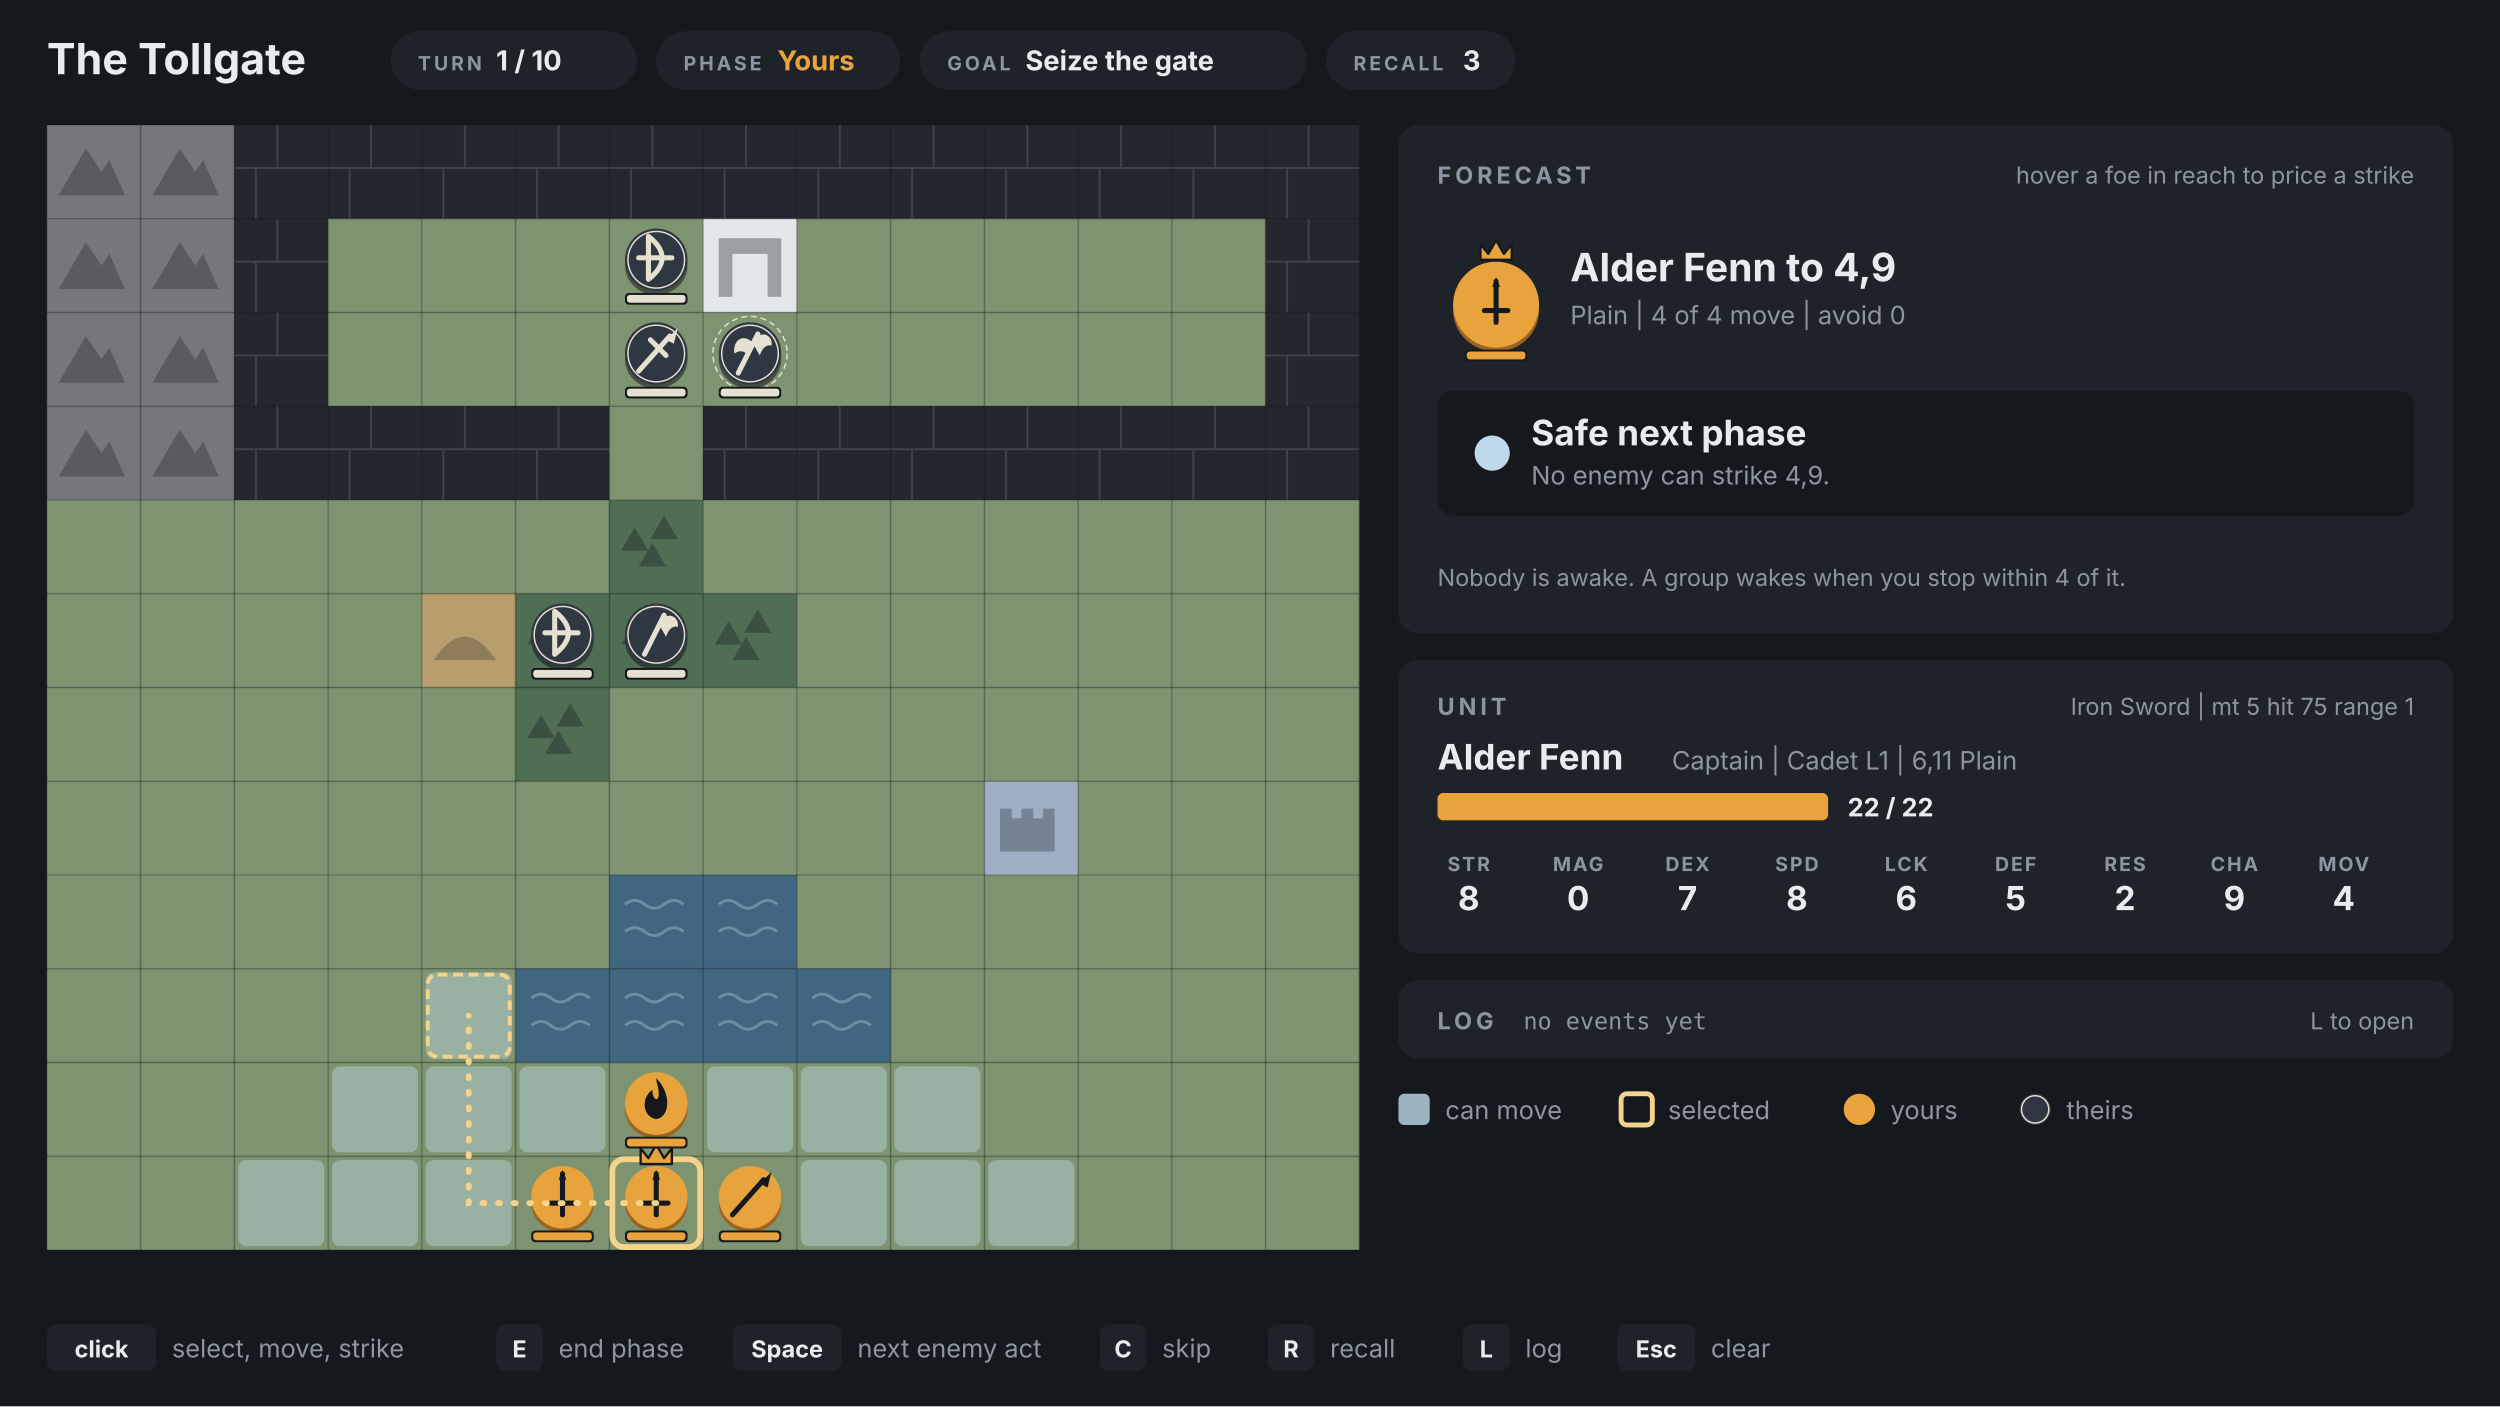
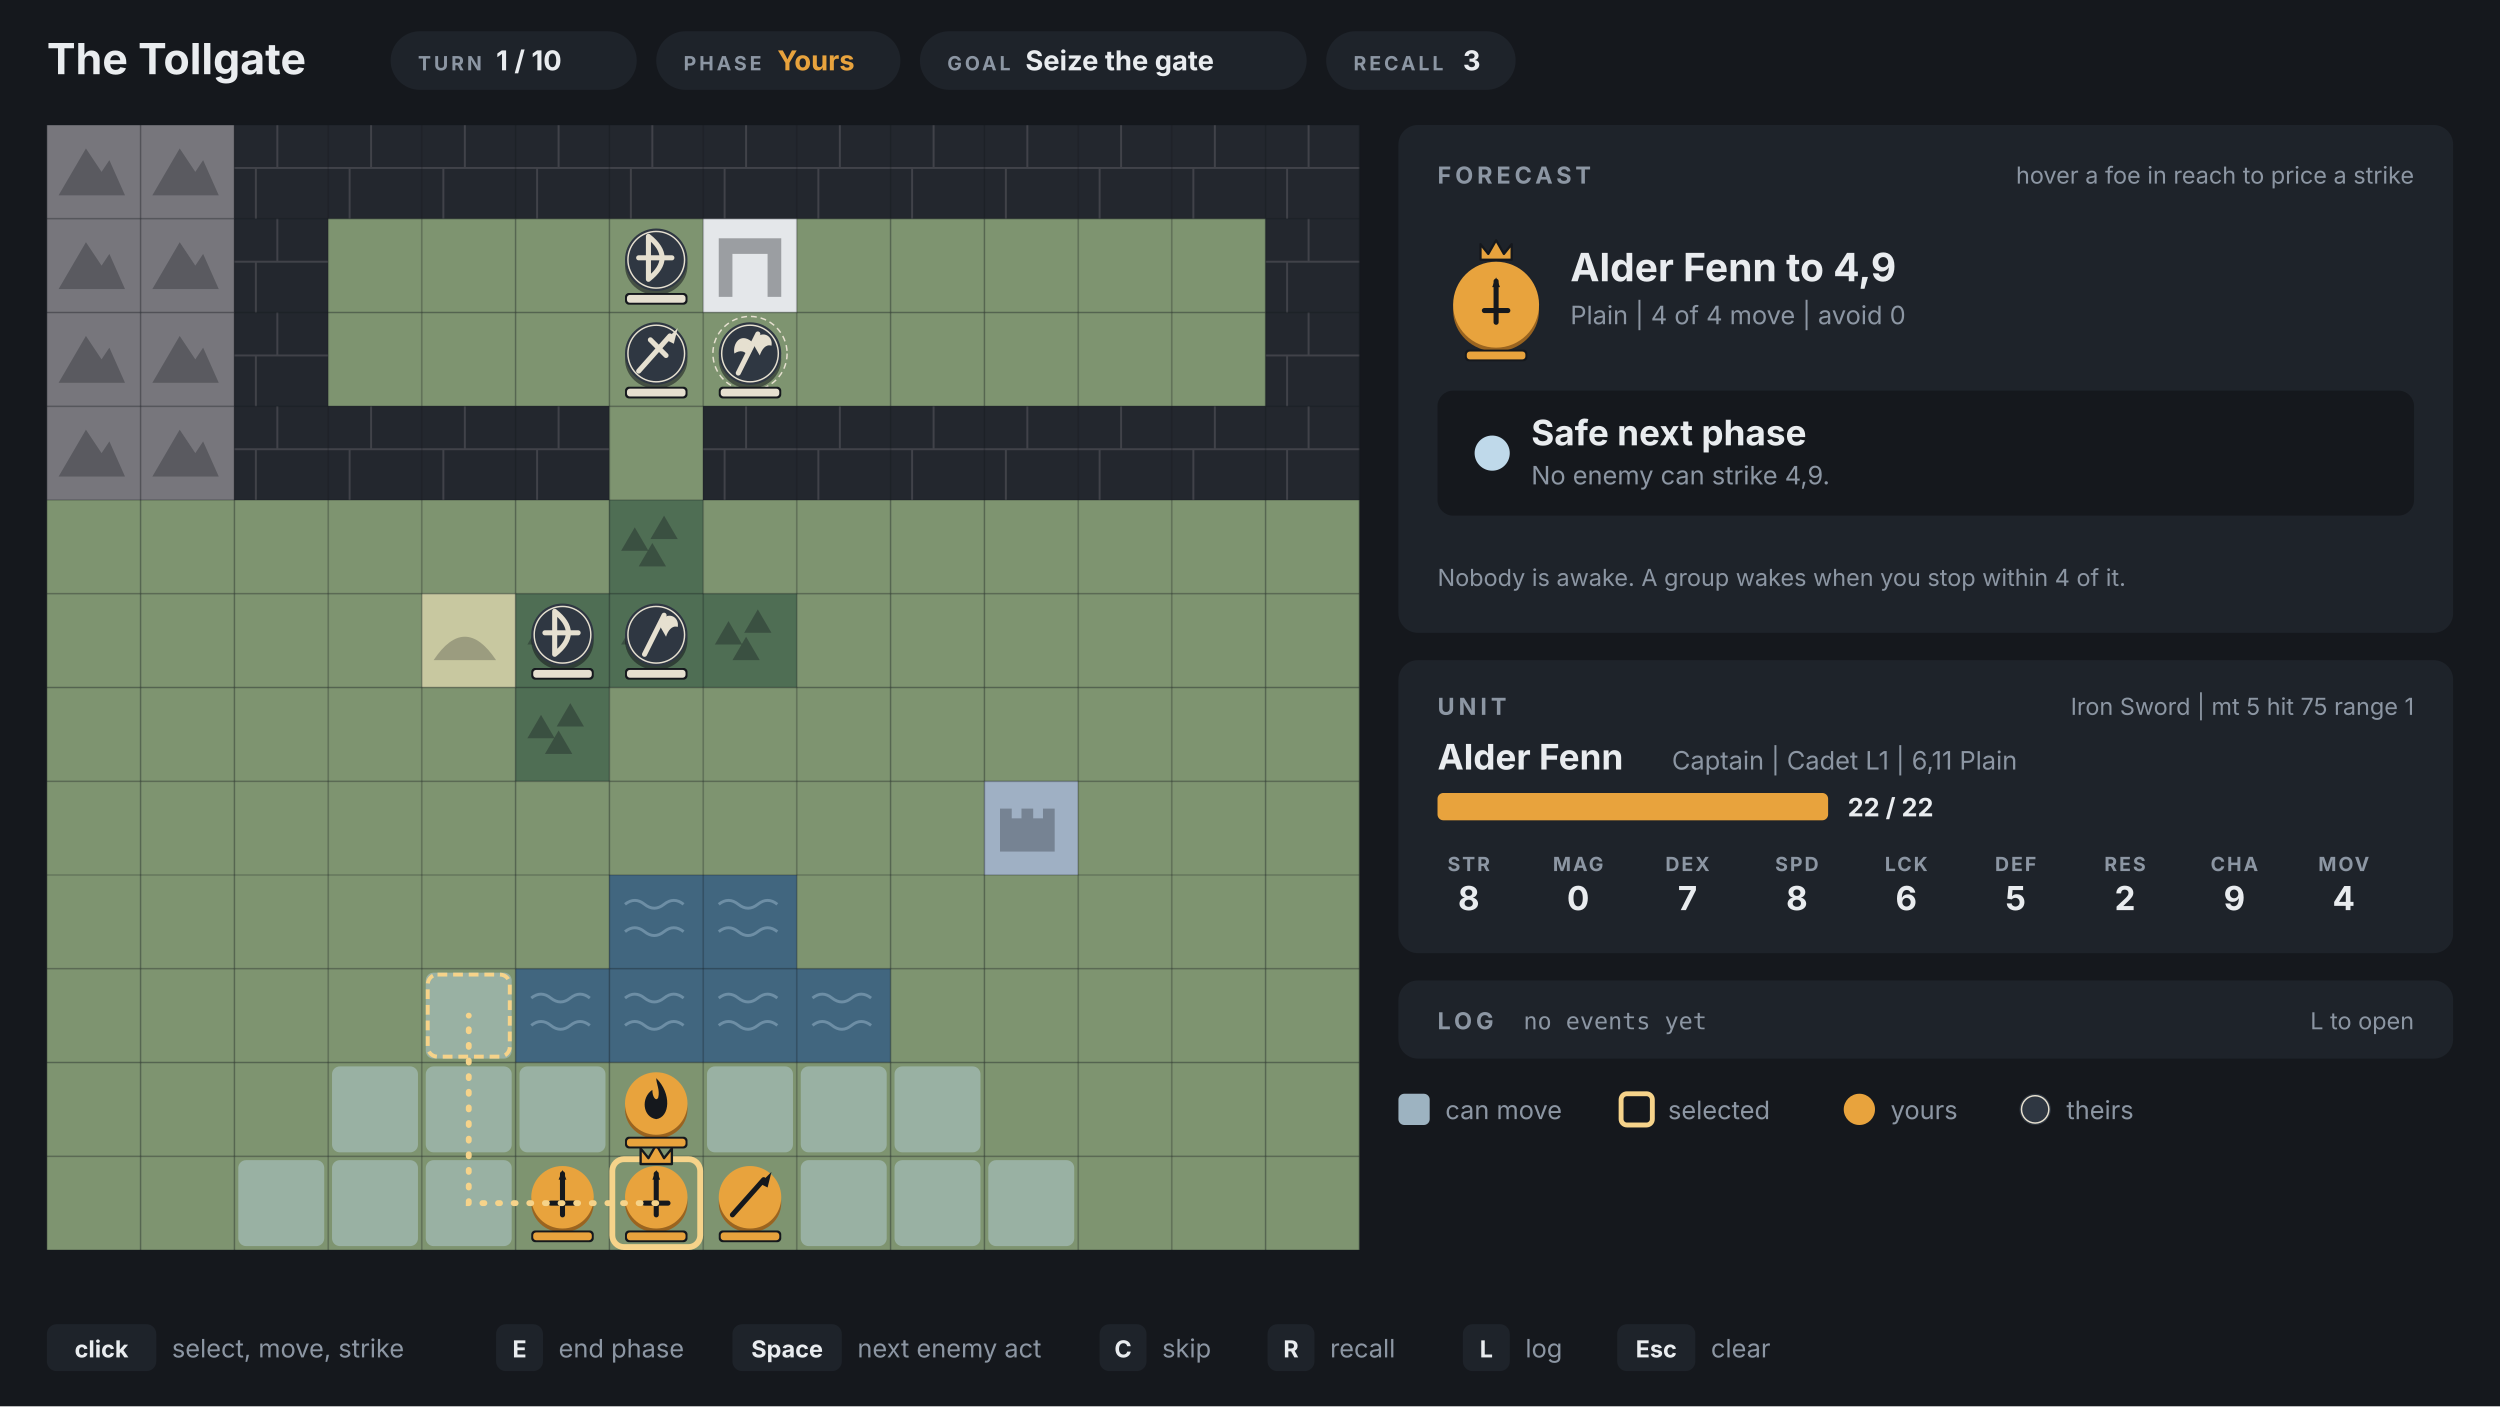
<svg xmlns="http://www.w3.org/2000/svg" width="1280" height="720" viewBox="0 0 1280 720">
  <style>
    .t-plain{fill:#7E9470}
    .t-road{fill:#B3AE9C}
    .t-forest{fill:#4F6E54}
-     .t-hill{fill:#B89E6C}
+     .t-hill{fill:#C8C8A0}
    .t-mountain{fill:#77767C}
    .t-water{fill:#41667F}
    .t-fort{fill:#9FB0C4}
    .t-wall{fill:#23272E}
    .t-throne{fill:#E4E7EA}
    .t-fire{fill:#943C0C}
    .player{fill:#E8A33D}
    .player-deep{fill:#9A6420}
    .enemy{fill:#2F3742}
    .enemy-bone{fill:#E6E0D0}
    .glyph-p{fill:none;stroke:#15181D;stroke-width:2.6;stroke-linecap:round;stroke-linejoin:round}
    .glyph-pf{fill:#15181D}
    .glyph-e{fill:none;stroke:#E6E0D0;stroke-width:2.6;stroke-linecap:round;stroke-linejoin:round}
    .glyph-ef{fill:#E6E0D0}
    .rim-e{fill:none;stroke:#E6E0D0;stroke-width:0.75}
    .ring-lost{fill:none;stroke:#5A6270;stroke-width:1.5}
    .m-selected{fill:#F6D38A} .ms-selected{fill:none;stroke:#F6D38A}
    .m-reach{fill:#BFD9EA} .ms-reach{fill:none;stroke:#BFD9EA}
    .m-threat{fill:#EDE6D6} .ms-threat{fill:none;stroke:#EDE6D6}
    .m-struck{fill:#FFFFFF} .ms-struck{fill:none;stroke:#FFFFFF}
    .u-ink{fill:#15181D}
    .u-panel{fill:#1E232A}
    .u-text{fill:#E9ECEF}
    .u-muted{fill:#8C96A3}
    .u-lost{fill:#5A6270}
    .ui{font-family:Inter, 'DejaVu Sans', sans-serif;font-variant-numeric:tabular-nums} .mono{font-family:'JetBrains Mono', 'DejaVu Sans Mono', monospace}
    .hatch-line{stroke:#943C0C;stroke-width:3}
  </style>
  <rect class="u-ink" width="1280" height="720" />
  <text class="ui u-text" x="24" y="38" font-size="22" font-weight="700" text-anchor="start">The Tollgate</text>
  <rect class="u-panel" x="200" y="16" width="126" height="30" rx="15" />
  <text class="ui u-muted" x="214" y="36" font-size="10" font-weight="700" text-anchor="start" letter-spacing="1.5">TURN</text>
  <text class="ui u-text" x="254" y="36" font-size="14" font-weight="700" text-anchor="start">1 / 10</text>
  <rect class="u-panel" x="336" y="16" width="125" height="30" rx="15" />
  <text class="ui u-muted" x="350" y="36" font-size="10" font-weight="700" text-anchor="start" letter-spacing="1.5">PHASE</text>
  <text class="ui player" x="398" y="36" font-size="14" font-weight="700" text-anchor="start">Yours</text>
  <rect class="u-panel" x="471" y="16" width="198" height="30" rx="15" />
  <text class="ui u-muted" x="485" y="36" font-size="10" font-weight="700" text-anchor="start" letter-spacing="1.5">GOAL</text>
  <text class="ui u-text" x="525" y="36" font-size="14" font-weight="700" text-anchor="start">Seize the gate</text>
  <rect class="u-panel" x="679" y="16" width="97" height="30" rx="15" />
  <text class="ui u-muted" x="693" y="36" font-size="10" font-weight="700" text-anchor="start" letter-spacing="1.5">RECALL</text>
  <text class="ui u-text" x="749" y="36" font-size="14" font-weight="700" text-anchor="start">3</text>
  <rect class="u-ink" x="18" y="58" width="684" height="588" rx="6" />
  <rect class="t-mountain" x="24" y="64" width="48" height="48" />
  <rect class="t-mountain" x="72" y="64" width="48" height="48" />
  <rect class="t-wall" x="120" y="64" width="48" height="48" />
  <rect class="t-wall" x="168" y="64" width="48" height="48" />
  <rect class="t-wall" x="216" y="64" width="48" height="48" />
  <rect class="t-wall" x="264" y="64" width="48" height="48" />
  <rect class="t-wall" x="312" y="64" width="48" height="48" />
  <rect class="t-wall" x="360" y="64" width="48" height="48" />
  <rect class="t-wall" x="408" y="64" width="48" height="48" />
  <rect class="t-wall" x="456" y="64" width="48" height="48" />
  <rect class="t-wall" x="504" y="64" width="48" height="48" />
  <rect class="t-wall" x="552" y="64" width="48" height="48" />
  <rect class="t-wall" x="600" y="64" width="48" height="48" />
  <rect class="t-wall" x="648" y="64" width="48" height="48" />
  <rect class="t-mountain" x="24" y="112" width="48" height="48" />
  <rect class="t-mountain" x="72" y="112" width="48" height="48" />
  <rect class="t-wall" x="120" y="112" width="48" height="48" />
  <rect class="t-plain" x="168" y="112" width="48" height="48" />
  <rect class="t-plain" x="216" y="112" width="48" height="48" />
  <rect class="t-plain" x="264" y="112" width="48" height="48" />
  <rect class="t-plain" x="312" y="112" width="48" height="48" />
  <rect class="t-throne" x="360" y="112" width="48" height="48" />
  <rect class="t-plain" x="408" y="112" width="48" height="48" />
  <rect class="t-plain" x="456" y="112" width="48" height="48" />
  <rect class="t-plain" x="504" y="112" width="48" height="48" />
  <rect class="t-plain" x="552" y="112" width="48" height="48" />
  <rect class="t-plain" x="600" y="112" width="48" height="48" />
  <rect class="t-wall" x="648" y="112" width="48" height="48" />
  <rect class="t-mountain" x="24" y="160" width="48" height="48" />
  <rect class="t-mountain" x="72" y="160" width="48" height="48" />
  <rect class="t-wall" x="120" y="160" width="48" height="48" />
  <rect class="t-plain" x="168" y="160" width="48" height="48" />
  <rect class="t-plain" x="216" y="160" width="48" height="48" />
  <rect class="t-plain" x="264" y="160" width="48" height="48" />
  <rect class="t-plain" x="312" y="160" width="48" height="48" />
  <rect class="t-plain" x="360" y="160" width="48" height="48" />
  <rect class="t-plain" x="408" y="160" width="48" height="48" />
  <rect class="t-plain" x="456" y="160" width="48" height="48" />
  <rect class="t-plain" x="504" y="160" width="48" height="48" />
  <rect class="t-plain" x="552" y="160" width="48" height="48" />
  <rect class="t-plain" x="600" y="160" width="48" height="48" />
  <rect class="t-wall" x="648" y="160" width="48" height="48" />
  <rect class="t-mountain" x="24" y="208" width="48" height="48" />
  <rect class="t-mountain" x="72" y="208" width="48" height="48" />
  <rect class="t-wall" x="120" y="208" width="48" height="48" />
  <rect class="t-wall" x="168" y="208" width="48" height="48" />
  <rect class="t-wall" x="216" y="208" width="48" height="48" />
  <rect class="t-wall" x="264" y="208" width="48" height="48" />
  <rect class="t-plain" x="312" y="208" width="48" height="48" />
  <rect class="t-wall" x="360" y="208" width="48" height="48" />
  <rect class="t-wall" x="408" y="208" width="48" height="48" />
  <rect class="t-wall" x="456" y="208" width="48" height="48" />
  <rect class="t-wall" x="504" y="208" width="48" height="48" />
  <rect class="t-wall" x="552" y="208" width="48" height="48" />
  <rect class="t-wall" x="600" y="208" width="48" height="48" />
  <rect class="t-wall" x="648" y="208" width="48" height="48" />
  <rect class="t-plain" x="24" y="256" width="48" height="48" />
  <rect class="t-plain" x="72" y="256" width="48" height="48" />
  <rect class="t-plain" x="120" y="256" width="48" height="48" />
  <rect class="t-plain" x="168" y="256" width="48" height="48" />
  <rect class="t-plain" x="216" y="256" width="48" height="48" />
  <rect class="t-plain" x="264" y="256" width="48" height="48" />
  <rect class="t-forest" x="312" y="256" width="48" height="48" />
  <rect class="t-plain" x="360" y="256" width="48" height="48" />
  <rect class="t-plain" x="408" y="256" width="48" height="48" />
  <rect class="t-plain" x="456" y="256" width="48" height="48" />
  <rect class="t-plain" x="504" y="256" width="48" height="48" />
  <rect class="t-plain" x="552" y="256" width="48" height="48" />
  <rect class="t-plain" x="600" y="256" width="48" height="48" />
  <rect class="t-plain" x="648" y="256" width="48" height="48" />
  <rect class="t-plain" x="24" y="304" width="48" height="48" />
  <rect class="t-plain" x="72" y="304" width="48" height="48" />
  <rect class="t-plain" x="120" y="304" width="48" height="48" />
  <rect class="t-plain" x="168" y="304" width="48" height="48" />
  <rect class="t-hill" x="216" y="304" width="48" height="48" />
  <rect class="t-forest" x="264" y="304" width="48" height="48" />
  <rect class="t-forest" x="312" y="304" width="48" height="48" />
  <rect class="t-forest" x="360" y="304" width="48" height="48" />
  <rect class="t-plain" x="408" y="304" width="48" height="48" />
  <rect class="t-plain" x="456" y="304" width="48" height="48" />
  <rect class="t-plain" x="504" y="304" width="48" height="48" />
  <rect class="t-plain" x="552" y="304" width="48" height="48" />
  <rect class="t-plain" x="600" y="304" width="48" height="48" />
  <rect class="t-plain" x="648" y="304" width="48" height="48" />
  <rect class="t-plain" x="24" y="352" width="48" height="48" />
  <rect class="t-plain" x="72" y="352" width="48" height="48" />
  <rect class="t-plain" x="120" y="352" width="48" height="48" />
  <rect class="t-plain" x="168" y="352" width="48" height="48" />
  <rect class="t-plain" x="216" y="352" width="48" height="48" />
  <rect class="t-forest" x="264" y="352" width="48" height="48" />
  <rect class="t-plain" x="312" y="352" width="48" height="48" />
  <rect class="t-plain" x="360" y="352" width="48" height="48" />
  <rect class="t-plain" x="408" y="352" width="48" height="48" />
  <rect class="t-plain" x="456" y="352" width="48" height="48" />
  <rect class="t-plain" x="504" y="352" width="48" height="48" />
  <rect class="t-plain" x="552" y="352" width="48" height="48" />
  <rect class="t-plain" x="600" y="352" width="48" height="48" />
  <rect class="t-plain" x="648" y="352" width="48" height="48" />
  <rect class="t-plain" x="24" y="400" width="48" height="48" />
  <rect class="t-plain" x="72" y="400" width="48" height="48" />
  <rect class="t-plain" x="120" y="400" width="48" height="48" />
  <rect class="t-plain" x="168" y="400" width="48" height="48" />
  <rect class="t-plain" x="216" y="400" width="48" height="48" />
  <rect class="t-plain" x="264" y="400" width="48" height="48" />
  <rect class="t-plain" x="312" y="400" width="48" height="48" />
  <rect class="t-plain" x="360" y="400" width="48" height="48" />
  <rect class="t-plain" x="408" y="400" width="48" height="48" />
  <rect class="t-plain" x="456" y="400" width="48" height="48" />
  <rect class="t-fort" x="504" y="400" width="48" height="48" />
  <rect class="t-plain" x="552" y="400" width="48" height="48" />
  <rect class="t-plain" x="600" y="400" width="48" height="48" />
  <rect class="t-plain" x="648" y="400" width="48" height="48" />
  <rect class="t-plain" x="24" y="448" width="48" height="48" />
  <rect class="t-plain" x="72" y="448" width="48" height="48" />
  <rect class="t-plain" x="120" y="448" width="48" height="48" />
  <rect class="t-plain" x="168" y="448" width="48" height="48" />
  <rect class="t-plain" x="216" y="448" width="48" height="48" />
  <rect class="t-plain" x="264" y="448" width="48" height="48" />
  <rect class="t-water" x="312" y="448" width="48" height="48" />
  <rect class="t-water" x="360" y="448" width="48" height="48" />
  <rect class="t-plain" x="408" y="448" width="48" height="48" />
  <rect class="t-plain" x="456" y="448" width="48" height="48" />
  <rect class="t-plain" x="504" y="448" width="48" height="48" />
  <rect class="t-plain" x="552" y="448" width="48" height="48" />
  <rect class="t-plain" x="600" y="448" width="48" height="48" />
  <rect class="t-plain" x="648" y="448" width="48" height="48" />
  <rect class="t-plain" x="24" y="496" width="48" height="48" />
  <rect class="t-plain" x="72" y="496" width="48" height="48" />
  <rect class="t-plain" x="120" y="496" width="48" height="48" />
  <rect class="t-plain" x="168" y="496" width="48" height="48" />
  <rect class="t-plain" x="216" y="496" width="48" height="48" />
  <rect class="t-water" x="264" y="496" width="48" height="48" />
  <rect class="t-water" x="312" y="496" width="48" height="48" />
  <rect class="t-water" x="360" y="496" width="48" height="48" />
  <rect class="t-water" x="408" y="496" width="48" height="48" />
  <rect class="t-plain" x="456" y="496" width="48" height="48" />
  <rect class="t-plain" x="504" y="496" width="48" height="48" />
  <rect class="t-plain" x="552" y="496" width="48" height="48" />
  <rect class="t-plain" x="600" y="496" width="48" height="48" />
  <rect class="t-plain" x="648" y="496" width="48" height="48" />
  <rect class="t-plain" x="24" y="544" width="48" height="48" />
  <rect class="t-plain" x="72" y="544" width="48" height="48" />
  <rect class="t-plain" x="120" y="544" width="48" height="48" />
  <rect class="t-plain" x="168" y="544" width="48" height="48" />
  <rect class="t-plain" x="216" y="544" width="48" height="48" />
  <rect class="t-plain" x="264" y="544" width="48" height="48" />
  <rect class="t-plain" x="312" y="544" width="48" height="48" />
  <rect class="t-plain" x="360" y="544" width="48" height="48" />
  <rect class="t-plain" x="408" y="544" width="48" height="48" />
  <rect class="t-plain" x="456" y="544" width="48" height="48" />
  <rect class="t-plain" x="504" y="544" width="48" height="48" />
  <rect class="t-plain" x="552" y="544" width="48" height="48" />
  <rect class="t-plain" x="600" y="544" width="48" height="48" />
  <rect class="t-plain" x="648" y="544" width="48" height="48" />
  <rect class="t-plain" x="24" y="592" width="48" height="48" />
  <rect class="t-plain" x="72" y="592" width="48" height="48" />
  <rect class="t-plain" x="120" y="592" width="48" height="48" />
  <rect class="t-plain" x="168" y="592" width="48" height="48" />
  <rect class="t-plain" x="216" y="592" width="48" height="48" />
  <rect class="t-plain" x="264" y="592" width="48" height="48" />
  <rect class="t-plain" x="312" y="592" width="48" height="48" />
  <rect class="t-plain" x="360" y="592" width="48" height="48" />
  <rect class="t-plain" x="408" y="592" width="48" height="48" />
  <rect class="t-plain" x="456" y="592" width="48" height="48" />
  <rect class="t-plain" x="504" y="592" width="48" height="48" />
  <rect class="t-plain" x="552" y="592" width="48" height="48" />
  <rect class="t-plain" x="600" y="592" width="48" height="48" />
  <rect class="t-plain" x="648" y="592" width="48" height="48" />
  <path class="u-ink" opacity="0.3" d="M30 100 L44 76 L52 88 L56 82 L64 100 Z" />
  <path class="u-ink" opacity="0.3" d="M78 100 L92 76 L100 88 L104 82 L112 100 Z" />
  <path class="t-mountain" opacity="0.35" d="M120 86 H168 M142 64 V86 M131 86 V112" stroke="#77767C" stroke-width="1" />
  <path class="t-mountain" opacity="0.35" d="M168 86 H216 M190 64 V86 M179 86 V112" stroke="#77767C" stroke-width="1" />
  <path class="t-mountain" opacity="0.35" d="M216 86 H264 M238 64 V86 M227 86 V112" stroke="#77767C" stroke-width="1" />
  <path class="t-mountain" opacity="0.35" d="M264 86 H312 M286 64 V86 M275 86 V112" stroke="#77767C" stroke-width="1" />
  <path class="t-mountain" opacity="0.35" d="M312 86 H360 M334 64 V86 M323 86 V112" stroke="#77767C" stroke-width="1" />
  <path class="t-mountain" opacity="0.35" d="M360 86 H408 M382 64 V86 M371 86 V112" stroke="#77767C" stroke-width="1" />
  <path class="t-mountain" opacity="0.35" d="M408 86 H456 M430 64 V86 M419 86 V112" stroke="#77767C" stroke-width="1" />
  <path class="t-mountain" opacity="0.35" d="M456 86 H504 M478 64 V86 M467 86 V112" stroke="#77767C" stroke-width="1" />
  <path class="t-mountain" opacity="0.35" d="M504 86 H552 M526 64 V86 M515 86 V112" stroke="#77767C" stroke-width="1" />
  <path class="t-mountain" opacity="0.35" d="M552 86 H600 M574 64 V86 M563 86 V112" stroke="#77767C" stroke-width="1" />
  <path class="t-mountain" opacity="0.35" d="M600 86 H648 M622 64 V86 M611 86 V112" stroke="#77767C" stroke-width="1" />
  <path class="t-mountain" opacity="0.35" d="M648 86 H696 M670 64 V86 M659 86 V112" stroke="#77767C" stroke-width="1" />
  <path class="u-ink" opacity="0.3" d="M30 148 L44 124 L52 136 L56 130 L64 148 Z" />
  <path class="u-ink" opacity="0.3" d="M78 148 L92 124 L100 136 L104 130 L112 148 Z" />
  <path class="t-mountain" opacity="0.35" d="M120 134 H168 M142 112 V134 M131 134 V160" stroke="#77767C" stroke-width="1" />
  <path class="u-ink" opacity="0.35" d="M368 152 V122 H400 V152 H393 V130 H375 V152 Z" />
  <path class="t-mountain" opacity="0.35" d="M648 134 H696 M670 112 V134 M659 134 V160" stroke="#77767C" stroke-width="1" />
  <path class="u-ink" opacity="0.3" d="M30 196 L44 172 L52 184 L56 178 L64 196 Z" />
  <path class="u-ink" opacity="0.3" d="M78 196 L92 172 L100 184 L104 178 L112 196 Z" />
  <path class="t-mountain" opacity="0.35" d="M120 182 H168 M142 160 V182 M131 182 V208" stroke="#77767C" stroke-width="1" />
  <path class="t-mountain" opacity="0.35" d="M648 182 H696 M670 160 V182 M659 182 V208" stroke="#77767C" stroke-width="1" />
  <path class="u-ink" opacity="0.3" d="M30 244 L44 220 L52 232 L56 226 L64 244 Z" />
  <path class="u-ink" opacity="0.3" d="M78 244 L92 220 L100 232 L104 226 L112 244 Z" />
  <path class="t-mountain" opacity="0.35" d="M120 230 H168 M142 208 V230 M131 230 V256" stroke="#77767C" stroke-width="1" />
  <path class="t-mountain" opacity="0.35" d="M168 230 H216 M190 208 V230 M179 230 V256" stroke="#77767C" stroke-width="1" />
  <path class="t-mountain" opacity="0.35" d="M216 230 H264 M238 208 V230 M227 230 V256" stroke="#77767C" stroke-width="1" />
  <path class="t-mountain" opacity="0.35" d="M264 230 H312 M286 208 V230 M275 230 V256" stroke="#77767C" stroke-width="1" />
  <path class="t-mountain" opacity="0.35" d="M360 230 H408 M382 208 V230 M371 230 V256" stroke="#77767C" stroke-width="1" />
  <path class="t-mountain" opacity="0.35" d="M408 230 H456 M430 208 V230 M419 230 V256" stroke="#77767C" stroke-width="1" />
  <path class="t-mountain" opacity="0.35" d="M456 230 H504 M478 208 V230 M467 230 V256" stroke="#77767C" stroke-width="1" />
  <path class="t-mountain" opacity="0.35" d="M504 230 H552 M526 208 V230 M515 230 V256" stroke="#77767C" stroke-width="1" />
  <path class="t-mountain" opacity="0.35" d="M552 230 H600 M574 208 V230 M563 230 V256" stroke="#77767C" stroke-width="1" />
  <path class="t-mountain" opacity="0.35" d="M600 230 H648 M622 208 V230 M611 230 V256" stroke="#77767C" stroke-width="1" />
  <path class="t-mountain" opacity="0.35" d="M648 230 H696 M670 208 V230 M659 230 V256" stroke="#77767C" stroke-width="1" />
  <path class="u-ink" opacity="0.35" d="M325 270 L332 282 L318 282 Z" />
  <path class="u-ink" opacity="0.35" d="M340 264 L347 276 L333 276 Z" />
  <path class="u-ink" opacity="0.35" d="M334 278 L341 290 L327 290 Z" />
  <path class="u-ink" opacity="0.25" d="M222 338 Q238 314 254 338 Z" />
  <path class="u-ink" opacity="0.35" d="M277 318 L284 330 L270 330 Z" />
  <path class="u-ink" opacity="0.35" d="M292 312 L299 324 L285 324 Z" />
  <path class="u-ink" opacity="0.35" d="M286 326 L293 338 L279 338 Z" />
  <path class="u-ink" opacity="0.35" d="M325 318 L332 330 L318 330 Z" />
  <path class="u-ink" opacity="0.35" d="M340 312 L347 324 L333 324 Z" />
  <path class="u-ink" opacity="0.35" d="M334 326 L341 338 L327 338 Z" />
  <path class="u-ink" opacity="0.35" d="M373 318 L380 330 L366 330 Z" />
  <path class="u-ink" opacity="0.35" d="M388 312 L395 324 L381 324 Z" />
  <path class="u-ink" opacity="0.35" d="M382 326 L389 338 L375 338 Z" />
  <path class="u-ink" opacity="0.35" d="M277 366 L284 378 L270 378 Z" />
  <path class="u-ink" opacity="0.35" d="M292 360 L299 372 L285 372 Z" />
  <path class="u-ink" opacity="0.35" d="M286 374 L293 386 L279 386 Z" />
  <path class="u-ink" opacity="0.3" d="M512 436 V414 h6 v5 h5 v-5 h6 v5 h5 v-5 h6 V436 Z" />
  <path class="ms-reach" opacity="0.35" stroke-width="1.5" d="M320 463 q5 -4 10 0 t10 0 t10 0" />
  <path class="ms-reach" opacity="0.35" stroke-width="1.5" d="M320 477 q5 -4 10 0 t10 0 t10 0" />
  <path class="ms-reach" opacity="0.35" stroke-width="1.5" d="M368 463 q5 -4 10 0 t10 0 t10 0" />
  <path class="ms-reach" opacity="0.35" stroke-width="1.5" d="M368 477 q5 -4 10 0 t10 0 t10 0" />
  <path class="ms-reach" opacity="0.35" stroke-width="1.5" d="M272 511 q5 -4 10 0 t10 0 t10 0" />
  <path class="ms-reach" opacity="0.35" stroke-width="1.5" d="M272 525 q5 -4 10 0 t10 0 t10 0" />
  <path class="ms-reach" opacity="0.35" stroke-width="1.5" d="M320 511 q5 -4 10 0 t10 0 t10 0" />
  <path class="ms-reach" opacity="0.35" stroke-width="1.5" d="M320 525 q5 -4 10 0 t10 0 t10 0" />
  <path class="ms-reach" opacity="0.35" stroke-width="1.5" d="M368 511 q5 -4 10 0 t10 0 t10 0" />
  <path class="ms-reach" opacity="0.35" stroke-width="1.5" d="M368 525 q5 -4 10 0 t10 0 t10 0" />
  <path class="ms-reach" opacity="0.35" stroke-width="1.5" d="M416 511 q5 -4 10 0 t10 0 t10 0" />
  <path class="ms-reach" opacity="0.35" stroke-width="1.5" d="M416 525 q5 -4 10 0 t10 0 t10 0" />
  <line x1="24" y1="64" x2="24" y2="640" stroke="#15181D" stroke-opacity="0.18" />
  <line x1="72" y1="64" x2="72" y2="640" stroke="#15181D" stroke-opacity="0.18" />
  <line x1="120" y1="64" x2="120" y2="640" stroke="#15181D" stroke-opacity="0.18" />
  <line x1="168" y1="64" x2="168" y2="640" stroke="#15181D" stroke-opacity="0.18" />
  <line x1="216" y1="64" x2="216" y2="640" stroke="#15181D" stroke-opacity="0.18" />
  <line x1="264" y1="64" x2="264" y2="640" stroke="#15181D" stroke-opacity="0.18" />
  <line x1="312" y1="64" x2="312" y2="640" stroke="#15181D" stroke-opacity="0.18" />
  <line x1="360" y1="64" x2="360" y2="640" stroke="#15181D" stroke-opacity="0.18" />
  <line x1="408" y1="64" x2="408" y2="640" stroke="#15181D" stroke-opacity="0.18" />
  <line x1="456" y1="64" x2="456" y2="640" stroke="#15181D" stroke-opacity="0.18" />
  <line x1="504" y1="64" x2="504" y2="640" stroke="#15181D" stroke-opacity="0.18" />
  <line x1="552" y1="64" x2="552" y2="640" stroke="#15181D" stroke-opacity="0.18" />
  <line x1="600" y1="64" x2="600" y2="640" stroke="#15181D" stroke-opacity="0.18" />
  <line x1="648" y1="64" x2="648" y2="640" stroke="#15181D" stroke-opacity="0.18" />
  <line x1="696" y1="64" x2="696" y2="640" stroke="#15181D" stroke-opacity="0.18" />
  <line x1="24" y1="64" x2="696" y2="64" stroke="#15181D" stroke-opacity="0.18" />
  <line x1="24" y1="112" x2="696" y2="112" stroke="#15181D" stroke-opacity="0.18" />
  <line x1="24" y1="160" x2="696" y2="160" stroke="#15181D" stroke-opacity="0.18" />
  <line x1="24" y1="208" x2="696" y2="208" stroke="#15181D" stroke-opacity="0.18" />
  <line x1="24" y1="256" x2="696" y2="256" stroke="#15181D" stroke-opacity="0.18" />
  <line x1="24" y1="304" x2="696" y2="304" stroke="#15181D" stroke-opacity="0.18" />
  <line x1="24" y1="352" x2="696" y2="352" stroke="#15181D" stroke-opacity="0.18" />
  <line x1="24" y1="400" x2="696" y2="400" stroke="#15181D" stroke-opacity="0.18" />
  <line x1="24" y1="448" x2="696" y2="448" stroke="#15181D" stroke-opacity="0.18" />
  <line x1="24" y1="496" x2="696" y2="496" stroke="#15181D" stroke-opacity="0.18" />
  <line x1="24" y1="544" x2="696" y2="544" stroke="#15181D" stroke-opacity="0.18" />
  <line x1="24" y1="592" x2="696" y2="592" stroke="#15181D" stroke-opacity="0.18" />
  <line x1="24" y1="640" x2="696" y2="640" stroke="#15181D" stroke-opacity="0.18" />
  <rect class="m-reach" opacity="0.42" x="218" y="498" width="44" height="44" rx="4" />
  <rect class="m-reach" opacity="0.42" x="170" y="546" width="44" height="44" rx="4" />
  <rect class="m-reach" opacity="0.42" x="218" y="546" width="44" height="44" rx="4" />
  <rect class="m-reach" opacity="0.42" x="266" y="546" width="44" height="44" rx="4" />
  <rect class="m-reach" opacity="0.42" x="362" y="546" width="44" height="44" rx="4" />
  <rect class="m-reach" opacity="0.42" x="410" y="546" width="44" height="44" rx="4" />
  <rect class="m-reach" opacity="0.42" x="458" y="546" width="44" height="44" rx="4" />
  <rect class="m-reach" opacity="0.42" x="122" y="594" width="44" height="44" rx="4" />
  <rect class="m-reach" opacity="0.42" x="170" y="594" width="44" height="44" rx="4" />
  <rect class="m-reach" opacity="0.42" x="218" y="594" width="44" height="44" rx="4" />
  <rect class="m-reach" opacity="0.42" x="410" y="594" width="44" height="44" rx="4" />
  <rect class="m-reach" opacity="0.42" x="458" y="594" width="44" height="44" rx="4" />
  <rect class="m-reach" opacity="0.42" x="506" y="594" width="44" height="44" rx="4" />
  <rect class="ms-selected" stroke-width="2" stroke-dasharray="5 3" x="219" y="499" width="42" height="42" rx="5" />
  <rect class="ms-selected" stroke-width="3" x="313.5" y="593.5" width="45" height="45" rx="6" />
  <ellipse class="player-deep" cx="336.0" cy="616.0" rx="16" ry="15" />
  <circle class="player" cx="336.0" cy="613.0" r="16" />
  <path class="glyph-p" d="M336.0 601.0 L336.0 618.0 M330.0 616.0 L342.0 616.0 M336.0 618.0 L336.0 622.0" />
  <path class="glyph-pf" d="M334.0 604.0 L336.0 599.0 L338.0 604.0 Z" />
  <path class="player" d="M328.0 596.0 L328.0 588.0 L332.0 593.0 L336.0 586.0 L340.0 593.0 L344.0 588.0 L344.0 596.0 Z" />
  <path class="glyph-p" style="stroke-width:1.2" d="M328.0 596.0 L328.0 588.0 L332.0 593.0 L336.0 586.0 L340.0 593.0 L344.0 588.0 L344.0 596.0 Z" />
  <rect class="u-ink" x="320.0" y="630.0" width="32" height="6" rx="2" />
  <rect class="player" x="321.0" y="631.0" width="30" height="4" rx="1.5" />
  <ellipse class="player-deep" cx="288.0" cy="616.0" rx="16" ry="15" />
  <circle class="player" cx="288.0" cy="613.0" r="16" />
  <path class="glyph-p" d="M288.0 601.0 L288.0 618.0 M282.0 616.0 L294.0 616.0 M288.0 618.0 L288.0 622.0" />
  <path class="glyph-pf" d="M286.0 604.0 L288.0 599.0 L290.0 604.0 Z" />
  <rect class="u-ink" x="272.0" y="630.0" width="32" height="6" rx="2" />
  <rect class="player" x="273.0" y="631.0" width="30" height="4" rx="1.5" />
  <ellipse class="player-deep" cx="384.0" cy="616.0" rx="16" ry="15" />
  <circle class="player" cx="384.0" cy="613.0" r="16" />
  <path class="glyph-p" d="M375.0 622.0 L391.0 604.0" />
  <path class="glyph-pf" d="M389.0 606.0 L395.0 600.0 L393.0 608.0 Z" />
  <rect class="u-ink" x="368.0" y="630.0" width="32" height="6" rx="2" />
  <rect class="player" x="369.0" y="631.0" width="30" height="4" rx="1.5" />
  <ellipse class="player-deep" cx="336.0" cy="568.0" rx="16" ry="15" />
  <circle class="player" cx="336.0" cy="565.0" r="16" />
  <path class="glyph-pf" d="M336.0 552.0 C344.0 560.0 343.0 572.0 336.0 573.0 C329.0 572.0 328.0 562.0 334.0 558.0 C334.0 562.0 336.0 564.0 337.0 562.0 C338.0 558.0 336.0 555.0 336.0 552.0 Z" />
  <rect class="u-ink" x="320.0" y="582.0" width="32" height="6" rx="2" />
  <rect class="player" x="321.0" y="583.0" width="30" height="4" rx="1.5" />
  <ellipse class="u-ink" opacity="0.55" cx="336.0" cy="136.0" rx="16" ry="15" />
  <circle class="enemy" cx="336.0" cy="133.0" r="16" />
  <circle class="rim-e" cx="336.0" cy="133.0" r="14.5" />
  <path class="glyph-e" d="M332.0 121.0 Q346.0 132.0 332.0 143.0 M332.0 121.0 L332.0 143.0" />
  <path class="glyph-e" d="M327.0 132.0 L344.0 132.0" />
  <rect class="u-ink" x="320.0" y="150.0" width="32" height="6" rx="2" />
  <rect class="enemy-bone" x="321.0" y="151.0" width="30" height="4" rx="1.5" />
  <ellipse class="u-ink" opacity="0.55" cx="336.0" cy="184.0" rx="16" ry="15" />
  <circle class="enemy" cx="336.0" cy="181.0" r="16" />
  <circle class="rim-e" cx="336.0" cy="181.0" r="14.5" />
  <path class="glyph-e" d="M327.0 190.0 L343.0 172.0" />
  <path class="glyph-ef" d="M341.0 174.0 L347.0 168.0 L345.0 176.0 Z" />
  <path class="glyph-e" d="M337.0 178.0 L333.0 174.0 M337.0 178.0 L341.0 182.0" />
  <rect class="u-ink" x="320.0" y="198.0" width="32" height="6" rx="2" />
  <rect class="enemy-bone" x="321.0" y="199.0" width="30" height="4" rx="1.5" />
  <ellipse class="u-ink" opacity="0.55" cx="384.0" cy="184.0" rx="16" ry="15" />
  <circle class="enemy" cx="384.0" cy="181.0" r="16" />
  <circle class="rim-e" cx="384.0" cy="181.0" r="14.5" />
  <circle class="rim-e" cx="384.0" cy="181.0" r="19" stroke-dasharray="3 2" />
  <path class="glyph-e" d="M378.0 191.0 L388.0 171.0" />
  <path class="glyph-ef" d="M385.0 175.0 C390.0 168.0 396.0 172.0 395.0 177.0 C392.0 176.0 390.0 179.0 389.0 182.0 Z" />
  <path class="glyph-ef" d="M385.0 175.0 C379.0 170.0 375.0 176.0 376.0 181.0 C379.0 179.0 381.0 180.0 382.0 181.0 Z" />
  <rect class="u-ink" x="368.0" y="198.0" width="32" height="6" rx="2" />
  <rect class="enemy-bone" x="369.0" y="199.0" width="30" height="4" rx="1.5" />
  <ellipse class="u-ink" opacity="0.55" cx="336.0" cy="328.0" rx="16" ry="15" />
  <circle class="enemy" cx="336.0" cy="325.0" r="16" />
  <circle class="rim-e" cx="336.0" cy="325.0" r="14.5" />
  <path class="glyph-e" d="M330.0 335.0 L340.0 315.0" />
  <path class="glyph-ef" d="M337.0 319.0 C342.0 312.0 348.0 316.0 347.0 321.0 C344.0 320.0 342.0 323.0 341.0 326.0 Z" />
  <rect class="u-ink" x="320.0" y="342.0" width="32" height="6" rx="2" />
  <rect class="enemy-bone" x="321.0" y="343.0" width="30" height="4" rx="1.5" />
  <ellipse class="u-ink" opacity="0.55" cx="288.0" cy="328.0" rx="16" ry="15" />
  <circle class="enemy" cx="288.0" cy="325.0" r="16" />
  <circle class="rim-e" cx="288.0" cy="325.0" r="14.5" />
  <path class="glyph-e" d="M284.0 313.0 Q298.0 324.0 284.0 335.0 M284.0 313.0 L284.0 335.0" />
  <path class="glyph-e" d="M279.0 324.0 L296.0 324.0" />
  <rect class="u-ink" x="272.0" y="342.0" width="32" height="6" rx="2" />
  <rect class="enemy-bone" x="273.0" y="343.0" width="30" height="4" rx="1.5" />
  <path class="ms-selected" stroke-width="3" stroke-dasharray="1 7" stroke-linecap="round" d="M336.0 616.0 L288.0 616.0 L240.0 616.0 L240.0 568.0 L240.0 520.0" />
  <rect class="u-panel" x="716" y="64" width="540" height="260" rx="10" />
  <text class="ui u-muted" x="736" y="94" font-size="12" font-weight="700" text-anchor="start" letter-spacing="2">FORECAST</text>
  <text class="ui u-muted" x="1236" y="94" font-size="12" font-weight="400" text-anchor="end">hover a foe in reach to price a strike</text>
  <ellipse class="player-deep" cx="766" cy="159" rx="22" ry="21" />
  <circle class="player" cx="766" cy="156" r="22" />
  <path class="glyph-p" d="M766 144 L766 161 M760 159 L772 159 M766 161 L766 165" />
  <path class="glyph-pf" d="M764 147 L766 142 L768 147 Z" />
  <path class="player" d="M758 133 L758 125 L762 130 L766 123 L770 130 L774 125 L774 133 Z" />
  <path class="glyph-p" style="stroke-width:1.2" d="M758 133 L758 125 L762 130 L766 123 L770 130 L774 125 L774 133 Z" />
  <rect class="u-ink" x="750.0" y="179" width="32" height="6" rx="2" />
  <rect class="player" x="751.0" y="180" width="30" height="4" rx="1.5" />
  <text class="ui u-text" x="804" y="144" font-size="20" font-weight="700" text-anchor="start">Alder Fenn to 4,9</text>
  <text class="ui u-muted" x="804" y="166" font-size="13" font-weight="400" text-anchor="start">Plain  |  4 of 4 move  |  avoid 0</text>
  <rect class="u-ink" x="736" y="200" width="500" height="64" rx="8" />
  <circle class="m-reach" cx="764" cy="232" r="9" />
  <text class="ui u-text" x="784" y="228" font-size="18" font-weight="700" text-anchor="start">Safe next phase</text>
  <text class="ui u-muted" x="784" y="248" font-size="13" font-weight="400" text-anchor="start">No enemy can strike 4,9.</text>
  <text class="ui u-muted" x="736" y="300" font-size="12" font-weight="400" text-anchor="start">Nobody is awake. A group wakes when you stop within 4 of it.</text>
  <rect class="u-panel" x="716" y="338" width="540" height="150" rx="10" />
  <text class="ui u-muted" x="736" y="366" font-size="12" font-weight="700" text-anchor="start" letter-spacing="2">UNIT</text>
  <text class="ui u-text" x="736" y="394" font-size="18" font-weight="700" text-anchor="start">Alder Fenn</text>
  <text class="ui u-muted" x="856" y="394" font-size="13" font-weight="400" text-anchor="start">Captain  |  Cadet L1  |  6,11 Plain</text>
  <rect class="u-ink" x="736" y="406" width="200" height="14" rx="3" />
  <rect class="player" x="736" y="406" width="200.0" height="14" rx="3" />
  <text class="ui u-text" x="946" y="418" font-size="13" font-weight="700" text-anchor="start">22 / 22</text>
  <text class="ui u-muted" x="752" y="446" font-size="10" font-weight="700" text-anchor="middle" letter-spacing="1">STR</text>
  <text class="ui u-text" x="752" y="466" font-size="17" font-weight="700" text-anchor="middle">8</text>
  <text class="ui u-muted" x="808" y="446" font-size="10" font-weight="700" text-anchor="middle" letter-spacing="1">MAG</text>
  <text class="ui u-text" x="808" y="466" font-size="17" font-weight="700" text-anchor="middle">0</text>
  <text class="ui u-muted" x="864" y="446" font-size="10" font-weight="700" text-anchor="middle" letter-spacing="1">DEX</text>
  <text class="ui u-text" x="864" y="466" font-size="17" font-weight="700" text-anchor="middle">7</text>
  <text class="ui u-muted" x="920" y="446" font-size="10" font-weight="700" text-anchor="middle" letter-spacing="1">SPD</text>
  <text class="ui u-text" x="920" y="466" font-size="17" font-weight="700" text-anchor="middle">8</text>
  <text class="ui u-muted" x="976" y="446" font-size="10" font-weight="700" text-anchor="middle" letter-spacing="1">LCK</text>
  <text class="ui u-text" x="976" y="466" font-size="17" font-weight="700" text-anchor="middle">6</text>
  <text class="ui u-muted" x="1032" y="446" font-size="10" font-weight="700" text-anchor="middle" letter-spacing="1">DEF</text>
  <text class="ui u-text" x="1032" y="466" font-size="17" font-weight="700" text-anchor="middle">5</text>
  <text class="ui u-muted" x="1088" y="446" font-size="10" font-weight="700" text-anchor="middle" letter-spacing="1">RES</text>
  <text class="ui u-text" x="1088" y="466" font-size="17" font-weight="700" text-anchor="middle">2</text>
  <text class="ui u-muted" x="1144" y="446" font-size="10" font-weight="700" text-anchor="middle" letter-spacing="1">CHA</text>
  <text class="ui u-text" x="1144" y="466" font-size="17" font-weight="700" text-anchor="middle">9</text>
  <text class="ui u-muted" x="1200" y="446" font-size="10" font-weight="700" text-anchor="middle" letter-spacing="1">MOV</text>
  <text class="ui u-text" x="1200" y="466" font-size="17" font-weight="700" text-anchor="middle">4</text>
  <text class="ui u-muted" x="1236" y="366" font-size="12" font-weight="400" text-anchor="end">Iron Sword  |  mt 5  hit 75  range 1</text>
  <rect class="u-panel" x="716" y="502" width="540" height="40" rx="10" />
  <text class="ui u-muted" x="736" y="527" font-size="12" font-weight="700" text-anchor="start" letter-spacing="2">LOG</text>
  <text class="mono u-muted" x="780" y="527" font-size="12">no events yet</text>
  <text class="ui u-muted" x="1236" y="527" font-size="12" font-weight="400" text-anchor="end">L to open</text>
  <rect class="m-reach" opacity="0.8" x="716" y="560" width="16" height="16" rx="3" />
  <text class="ui u-muted" x="740" y="573" font-size="13" font-weight="400" text-anchor="start">can move</text>
  <rect class="ms-selected" stroke-width="2.5" x="830" y="560" width="16" height="16" rx="3" />
  <text class="ui u-muted" x="854" y="573" font-size="13" font-weight="400" text-anchor="start">selected</text>
  <circle class="player" cx="952" cy="568" r="8" />
  <text class="ui u-muted" x="968" y="573" font-size="13" font-weight="400" text-anchor="start">yours</text>
  <circle class="enemy" cx="1042" cy="568" r="8" />
  <circle class="rim-e" cx="1042" cy="568" r="7" />
  <text class="ui u-muted" x="1058" y="573" font-size="13" font-weight="400" text-anchor="start">theirs</text>
  <rect class="u-panel" x="24" y="678" width="56" height="24" rx="5" />
  <text class="ui u-text" x="52.0" y="695" font-size="12" font-weight="700" text-anchor="middle">click</text>
  <text class="ui u-muted" x="88" y="695" font-size="13" font-weight="400" text-anchor="start">select, move, strike</text>
  <rect class="u-panel" x="254" y="678" width="24" height="24" rx="5" />
  <text class="ui u-text" x="266.0" y="695" font-size="12" font-weight="700" text-anchor="middle">E</text>
  <text class="ui u-muted" x="286" y="695" font-size="13" font-weight="400" text-anchor="start">end phase</text>
  <rect class="u-panel" x="375" y="678" width="56" height="24" rx="5" />
  <text class="ui u-text" x="403.0" y="695" font-size="12" font-weight="700" text-anchor="middle">Space</text>
  <text class="ui u-muted" x="439" y="695" font-size="13" font-weight="400" text-anchor="start">next enemy act</text>
  <rect class="u-panel" x="563" y="678" width="24" height="24" rx="5" />
  <text class="ui u-text" x="575.0" y="695" font-size="12" font-weight="700" text-anchor="middle">C</text>
  <text class="ui u-muted" x="595" y="695" font-size="13" font-weight="400" text-anchor="start">skip</text>
  <rect class="u-panel" x="649" y="678" width="24" height="24" rx="5" />
  <text class="ui u-text" x="661.0" y="695" font-size="12" font-weight="700" text-anchor="middle">R</text>
  <text class="ui u-muted" x="681" y="695" font-size="13" font-weight="400" text-anchor="start">recall</text>
  <rect class="u-panel" x="749" y="678" width="24" height="24" rx="5" />
  <text class="ui u-text" x="761.0" y="695" font-size="12" font-weight="700" text-anchor="middle">L</text>
  <text class="ui u-muted" x="781" y="695" font-size="13" font-weight="400" text-anchor="start">log</text>
  <rect class="u-panel" x="828" y="678" width="40" height="24" rx="5" />
  <text class="ui u-text" x="848.0" y="695" font-size="12" font-weight="700" text-anchor="middle">Esc</text>
  <text class="ui u-muted" x="876" y="695" font-size="13" font-weight="400" text-anchor="start">clear</text>
</svg>
